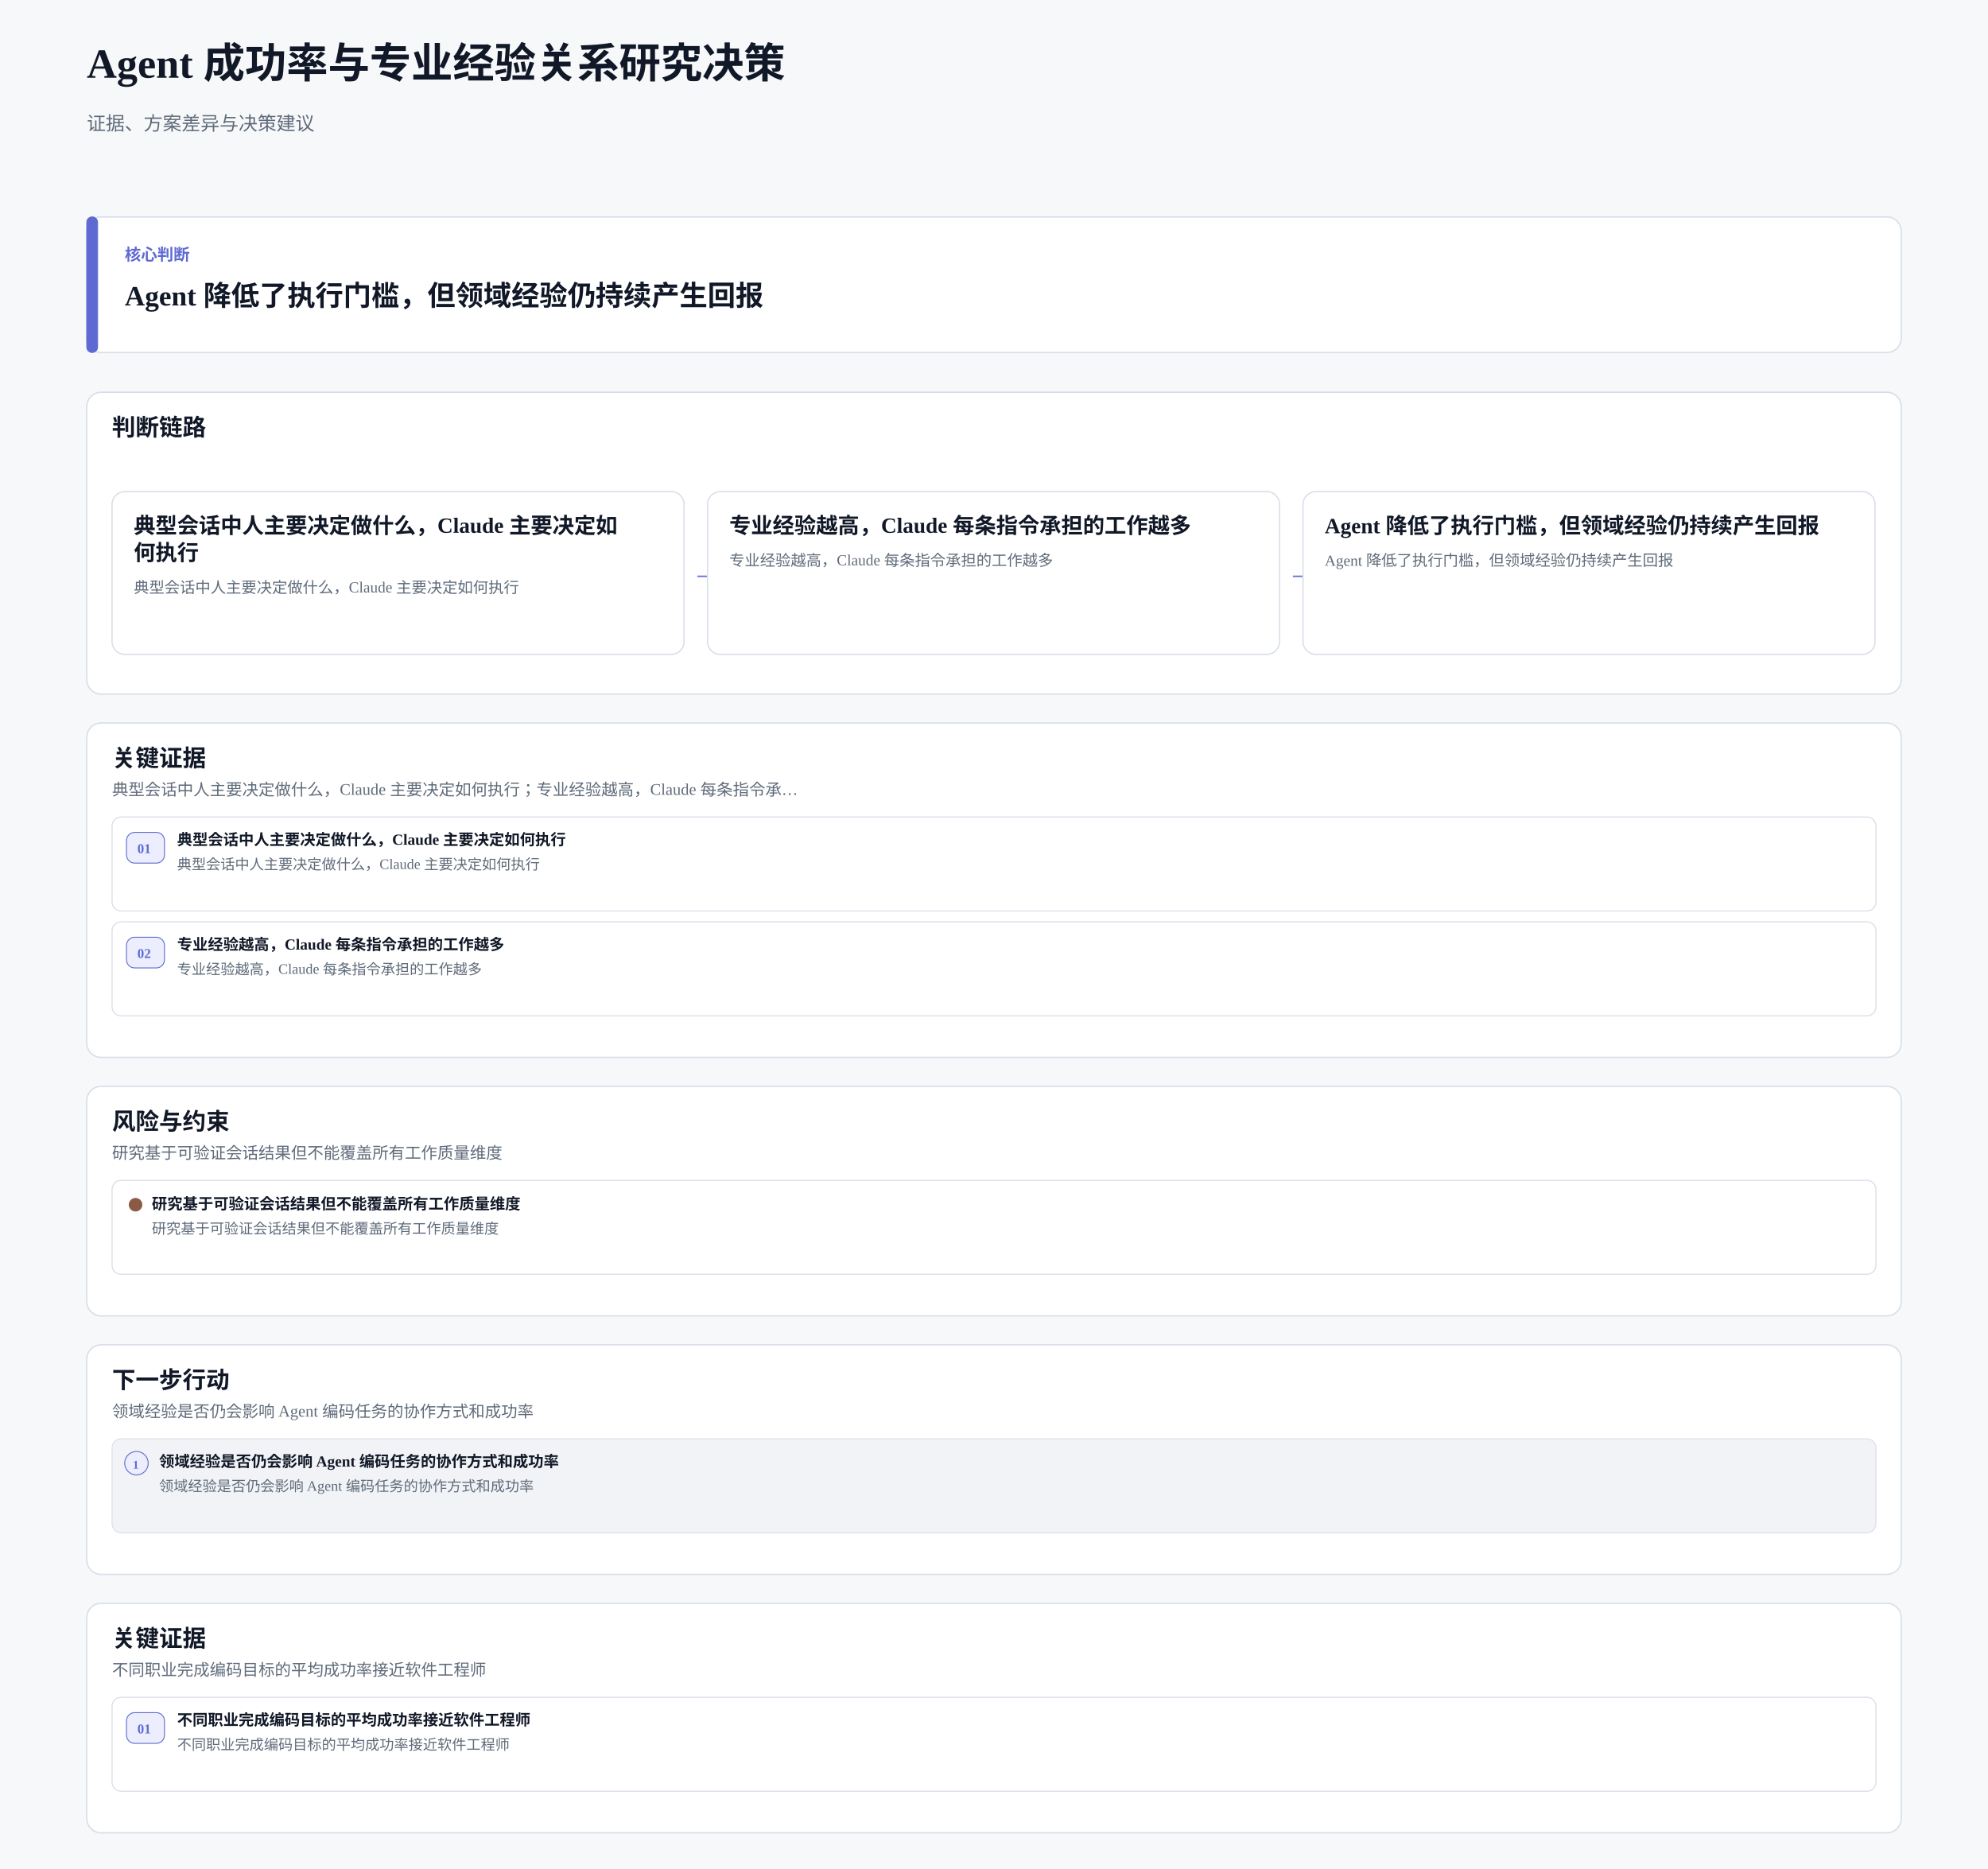
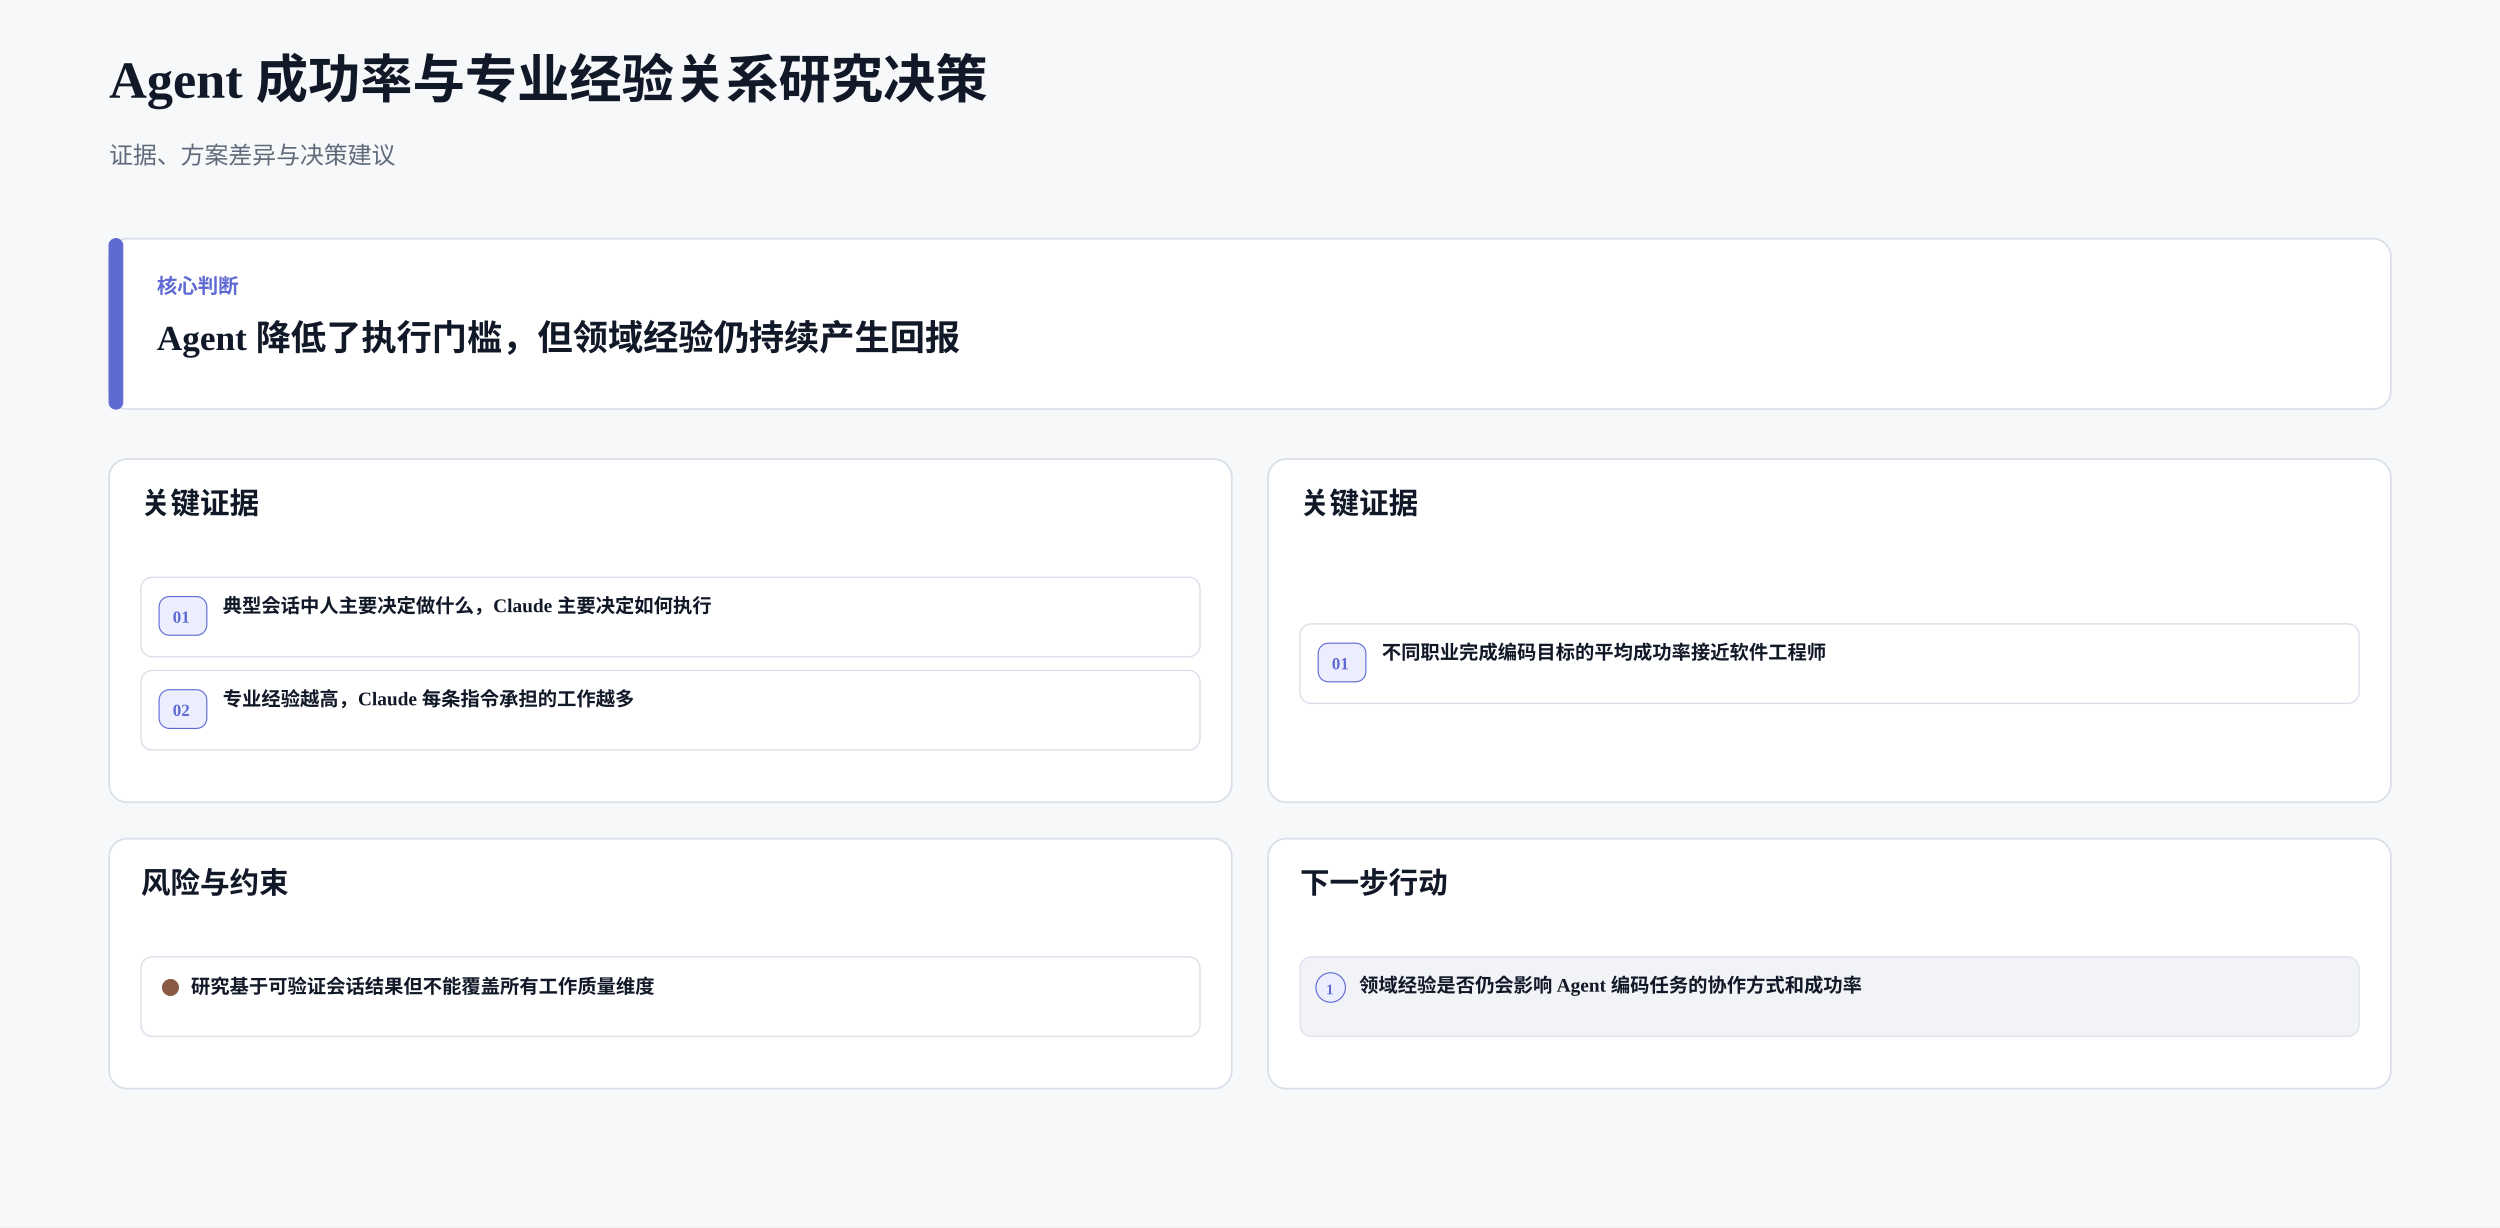
- <svg xmlns="http://www.w3.org/2000/svg" width="2200" height="2068" viewBox="0 0 2200 2068" data-layout-engine="v4" data-expression-mode="narrative-map">
-   <rect x="0" y="0" width="2200" height="2068" rx="0" fill="#F7F8FA" stroke="#F7F8FA" stroke-width="0" />
+ <svg xmlns="http://www.w3.org/2000/svg" width="2200" height="1080" viewBox="0 0 2200 1080" data-layout-engine="v4" data-layout="expression-canvas" data-pipeline-version="4.4" data-expression-mode="narrative-map" data-page-skeleton="overview-detail">
+   <rect x="0" y="0" width="2200" height="1080" rx="0" fill="#F7F8FA" stroke="#F7F8FA" stroke-width="0" />
  <g>
-     <g data-v43-block="title" data-block-type="title" data-x="96" data-y="40" data-width="2008" data-height="200" data-column="full">
+     <g data-v43-block="title" data-block-type="title" data-x="96" data-y="40" data-width="2008" data-height="170" data-column="full">
      <text x="96" y="86" font-size="46" fill="#111827" font-weight="700">
        <tspan x="96" dy="0">Agent 成功率与专业经验关系研究决策</tspan>
      </text>
      <text x="96" y="144" font-size="21" fill="#5F6B7A" font-weight="500">
        <tspan x="96" dy="0">证据、方案差异与决策建议</tspan>
      </text>
    </g>
-     <g data-v43-block="statement" data-block-type="statement" data-x="96" data-y="240" data-width="2008" data-height="150" data-column="full">
-       <rect x="96" y="240" width="2008" height="150" rx="16" fill="#FFFFFF" stroke="#D8DEE8" stroke-width="1.5" />
-       <rect x="96" y="240" width="12" height="150" rx="6" fill="#5E6AD2" stroke="#5E6AD2" stroke-width="1" />
-       <text x="138" y="288" font-size="18" fill="#5E6AD2" font-weight="700">
+     <g data-v43-block="statement" data-block-type="statement" data-x="96" data-y="210" data-width="2008" data-height="150" data-column="full">
+       <rect x="96" y="210" width="2008" height="150" rx="16" fill="#FFFFFF" stroke="#D8DEE8" stroke-width="1.5" />
+       <rect x="96" y="210" width="12" height="150" rx="6" fill="#5E6AD2" stroke="#5E6AD2" stroke-width="1" />
+       <text x="138" y="258" font-size="18" fill="#5E6AD2" font-weight="700">
        <tspan x="138" dy="0">核心判断</tspan>
      </text>
-       <text x="138" y="338" font-size="31" fill="#111827" font-weight="700">
+       <text x="138" y="308" font-size="31" fill="#111827" font-weight="700">
        <tspan x="138" dy="0">Agent 降低了执行门槛，但领域经验仍持续产生回报</tspan>
      </text>
    </g>
-     <g data-v43-block="narrative-chain-1" data-block-type="narrative-chain" data-x="96" data-y="434" data-width="2008" data-height="334" data-column="full" data-row="0" data-span="12" data-row-alignment="filled" data-offset-span="0" data-density="medium" data-preferred-width="2008" data-text-units="164" data-item-count="3" data-item-layout="rows" data-layout-reason="directional-reading">
-       <rect x="96" y="434" width="2008" height="334" rx="16" fill="#FFFFFF" stroke="#D8DEE8" stroke-width="1.5" data-v4-block-card="true" />
-       <text x="124" y="482" font-size="26" fill="#111827" font-weight="700">
-         <tspan x="124" dy="0">判断链路</tspan>
-       </text>
-       <rect x="124" y="544" width="633" height="180" rx="14" fill="#FFFFFF" stroke="#D8DEE8" stroke-width="1.4" />
-       <text x="148" y="590" font-size="24" fill="#111827" font-weight="700">
-         <tspan x="148" dy="0">典型会话中人主要决定做什么，Claude 主要决定如</tspan>
-         <tspan x="148" dy="30">何执行</tspan>
-       </text>
-       <text x="148" y="656" font-size="17" fill="#5F6B7A" font-weight="500">
-         <tspan x="148" dy="0">典型会话中人主要决定做什么，Claude 主要决定如何执行</tspan>
-       </text>
-       <text x="764" y="644" font-size="38" fill="#5E6AD2" font-weight="700">
-         <tspan x="764" dy="0">→</tspan>
-       </text>
-       <rect x="783" y="544" width="633" height="180" rx="14" fill="#FFFFFF" stroke="#D8DEE8" stroke-width="1.4" />
-       <text x="807" y="590" font-size="24" fill="#111827" font-weight="700">
-         <tspan x="807" dy="0">专业经验越高，Claude 每条指令承担的工作越多</tspan>
-       </text>
-       <text x="807" y="626" font-size="17" fill="#5F6B7A" font-weight="500">
-         <tspan x="807" dy="0">专业经验越高，Claude 每条指令承担的工作越多</tspan>
-       </text>
-       <text x="1423" y="644" font-size="38" fill="#5E6AD2" font-weight="700">
-         <tspan x="1423" dy="0">→</tspan>
-       </text>
-       <rect x="1442" y="544" width="633" height="180" rx="14" fill="#FFFFFF" stroke="#D8DEE8" stroke-width="1.4" />
-       <text x="1466" y="590" font-size="24" fill="#111827" font-weight="700">
-         <tspan x="1466" dy="0">Agent 降低了执行门槛，但领域经验仍持续产生回报</tspan>
-       </text>
-       <text x="1466" y="626" font-size="17" fill="#5F6B7A" font-weight="500">
-         <tspan x="1466" dy="0">Agent 降低了执行门槛，但领域经验仍持续产生回报</tspan>
-       </text>
-     </g>
-     <g data-v43-block="evidence-list-2" data-block-type="evidence-list" data-x="96" data-y="800" data-width="2008" data-height="370" data-column="full" data-component-variant="evidence-tiles" data-row="1" data-span="12" data-row-alignment="filled" data-offset-span="0" data-density="dense" data-preferred-width="2008" data-text-units="162" data-item-count="2" data-item-layout="rows" data-layout-reason="long-explanatory-items">
-       <rect x="96" y="800" width="2008" height="370" rx="16" fill="#FFFFFF" stroke="#D8DEE8" stroke-width="1.5" data-v4-block-card="true" />
-       <text x="124" y="848" font-size="26" fill="#111827" font-weight="700">
+     <g data-v43-block="evidence-list-1" data-block-type="evidence-list" data-x="96" data-y="404" data-width="988" data-height="302" data-column="left" data-component-variant="evidence-tiles" data-row="0" data-span="6" data-row-alignment="filled" data-offset-span="0" data-density="medium" data-preferred-width="988" data-text-units="58" data-item-count="2" data-item-layout="rows" data-layout-reason="moderate-parallel-items">
+       <rect x="96" y="404" width="988" height="302" rx="16" fill="#FFFFFF" stroke="#D8DEE8" stroke-width="1.5" data-v4-block-card="true" />
+       <text x="124" y="452" font-size="26" fill="#111827" font-weight="700">
        <tspan x="124" dy="0">关键证据</tspan>
      </text>
-       <text x="124" y="880" font-size="18" fill="#5F6B7A" font-weight="500">
-         <tspan x="124" dy="0">典型会话中人主要决定做什么，Claude 主要决定如何执行；专业经验越高，Claude 每条指令承…</tspan>
-       </text>
-       <rect x="124" y="904" width="1952" height="104" rx="10" fill="#FFFFFF" stroke="#D8DEE8" stroke-width="1.2" data-v4-evidence-item="0" />
-       <rect x="140" y="921" width="42" height="34" rx="9" fill="#ECEEFE" stroke="#5E6AD2" stroke-width="1" />
-       <text x="152" y="944" font-size="15" fill="#5E6AD2" font-weight="700">
+       <rect x="124" y="508" width="932" height="70" rx="10" fill="#FFFFFF" stroke="#D8DEE8" stroke-width="1.2" data-v4-evidence-item="0" />
+       <rect x="140" y="525" width="42" height="34" rx="9" fill="#ECEEFE" stroke="#5E6AD2" stroke-width="1" />
+       <text x="152" y="548" font-size="15" fill="#5E6AD2" font-weight="700">
        <tspan x="152" dy="0">01</tspan>
      </text>
-       <text x="196" y="935" font-size="17" fill="#111827" font-weight="700">
+       <text x="196" y="539" font-size="17" fill="#111827" font-weight="700">
        <tspan x="196" dy="0">典型会话中人主要决定做什么，Claude 主要决定如何执行</tspan>
      </text>
-       <text x="196" y="962" font-size="16" fill="#5F6B7A" font-weight="500">
-         <tspan x="196" dy="0">典型会话中人主要决定做什么，Claude 主要决定如何执行</tspan>
-       </text>
-       <rect x="124" y="1020" width="1952" height="104" rx="10" fill="#FFFFFF" stroke="#D8DEE8" stroke-width="1.2" data-v4-evidence-item="1" />
-       <rect x="140" y="1037" width="42" height="34" rx="9" fill="#ECEEFE" stroke="#5E6AD2" stroke-width="1" />
-       <text x="152" y="1060" font-size="15" fill="#5E6AD2" font-weight="700">
+       <rect x="124" y="590" width="932" height="70" rx="10" fill="#FFFFFF" stroke="#D8DEE8" stroke-width="1.2" data-v4-evidence-item="1" />
+       <rect x="140" y="607" width="42" height="34" rx="9" fill="#ECEEFE" stroke="#5E6AD2" stroke-width="1" />
+       <text x="152" y="630" font-size="15" fill="#5E6AD2" font-weight="700">
        <tspan x="152" dy="0">02</tspan>
      </text>
-       <text x="196" y="1051" font-size="17" fill="#111827" font-weight="700">
-         <tspan x="196" dy="0">专业经验越高，Claude 每条指令承担的工作越多</tspan>
-       </text>
-       <text x="196" y="1078" font-size="16" fill="#5F6B7A" font-weight="500">
+       <text x="196" y="621" font-size="17" fill="#111827" font-weight="700">
        <tspan x="196" dy="0">专业经验越高，Claude 每条指令承担的工作越多</tspan>
      </text>
    </g>
-     <g data-v43-block="risk-list-3" data-block-type="risk-list" data-x="96" data-y="1202" data-width="2008" data-height="254" data-column="full" data-component-variant="risk-cluster" data-row="2" data-span="12" data-row-alignment="filled" data-offset-span="0" data-density="dense" data-preferred-width="2008" data-text-units="77" data-item-count="1" data-item-layout="rows" data-layout-reason="long-explanatory-items">
-       <rect x="96" y="1202" width="2008" height="254" rx="16" fill="#FFFFFF" stroke="#D8DEE8" stroke-width="1.5" data-v4-block-card="true" />
-       <text x="124" y="1250" font-size="26" fill="#111827" font-weight="700">
+     <g data-v43-block="evidence-list-2" data-block-type="evidence-list" data-x="1116" data-y="404" data-width="988" data-height="302" data-column="right" data-component-variant="evidence-tiles" data-row="0" data-span="6" data-row-alignment="filled" data-offset-span="0" data-density="medium" data-preferred-width="988" data-text-units="27" data-item-count="1" data-item-layout="rows" data-layout-reason="moderate-parallel-items">
+       <rect x="1116" y="404" width="988" height="302" rx="16" fill="#FFFFFF" stroke="#D8DEE8" stroke-width="1.5" data-v4-block-card="true" />
+       <text x="1144" y="452" font-size="26" fill="#111827" font-weight="700">
+         <tspan x="1144" dy="0">关键证据</tspan>
+       </text>
+       <rect x="1144" y="549" width="932" height="70" rx="10" fill="#FFFFFF" stroke="#D8DEE8" stroke-width="1.2" data-v4-evidence-item="0" />
+       <rect x="1160" y="566" width="42" height="34" rx="9" fill="#ECEEFE" stroke="#5E6AD2" stroke-width="1" />
+       <text x="1172" y="589" font-size="15" fill="#5E6AD2" font-weight="700">
+         <tspan x="1172" dy="0">01</tspan>
+       </text>
+       <text x="1216" y="580" font-size="17" fill="#111827" font-weight="700">
+         <tspan x="1216" dy="0">不同职业完成编码目标的平均成功率接近软件工程师</tspan>
+       </text>
+     </g>
+     <g data-v43-block="risk-list-3" data-block-type="risk-list" data-x="96" data-y="738" data-width="988" data-height="220" data-column="left" data-component-variant="risk-cluster" data-row="1" data-span="6" data-row-alignment="filled" data-offset-span="0" data-density="medium" data-preferred-width="988" data-text-units="29" data-item-count="1" data-item-layout="rows" data-layout-reason="moderate-parallel-items">
+       <rect x="96" y="738" width="988" height="220" rx="16" fill="#FFFFFF" stroke="#D8DEE8" stroke-width="1.5" data-v4-block-card="true" />
+       <text x="124" y="786" font-size="26" fill="#111827" font-weight="700">
        <tspan x="124" dy="0">风险与约束</tspan>
      </text>
-       <text x="124" y="1282" font-size="18" fill="#5F6B7A" font-weight="500">
-         <tspan x="124" dy="0">研究基于可验证会话结果但不能覆盖所有工作质量维度</tspan>
-       </text>
-       <rect x="124" y="1306" width="1952" height="104" rx="10" fill="#FFFFFF" stroke="#D8DEE8" stroke-width="1.2" data-v4-risk-item="0" />
-       <circle cx="150" cy="1333" r="7" fill="#8A5A44" stroke="#8A5A44" stroke-width="1" />
-       <text x="168" y="1338" font-size="17" fill="#111827" font-weight="700">
-         <tspan x="168" dy="0">研究基于可验证会话结果但不能覆盖所有工作质量维度</tspan>
-       </text>
-       <text x="168" y="1365" font-size="16" fill="#5F6B7A" font-weight="500">
+       <rect x="124" y="842" width="932" height="70" rx="10" fill="#FFFFFF" stroke="#D8DEE8" stroke-width="1.2" data-v4-risk-item="0" />
+       <circle cx="150" cy="869" r="7" fill="#8A5A44" stroke="#8A5A44" stroke-width="1" />
+       <text x="168" y="874" font-size="17" fill="#111827" font-weight="700">
        <tspan x="168" dy="0">研究基于可验证会话结果但不能覆盖所有工作质量维度</tspan>
      </text>
    </g>
-     <g data-v43-block="action-list-4" data-block-type="action-list" data-x="96" data-y="1488" data-width="2008" data-height="254" data-column="full" data-component-variant="action-checklist" data-row="3" data-span="12" data-row-alignment="filled" data-offset-span="0" data-density="dense" data-preferred-width="2008" data-text-units="95" data-item-count="1" data-item-layout="rows" data-layout-reason="long-explanatory-items">
-       <rect x="96" y="1488" width="2008" height="254" rx="16" fill="#FFFFFF" stroke="#D8DEE8" stroke-width="1.5" data-v4-block-card="true" />
-       <text x="124" y="1536" font-size="26" fill="#111827" font-weight="700">
-         <tspan x="124" dy="0">下一步行动</tspan>
+     <g data-v43-block="action-list-4" data-block-type="action-list" data-x="1116" data-y="738" data-width="988" data-height="220" data-column="right" data-component-variant="action-checklist" data-row="1" data-span="6" data-row-alignment="filled" data-offset-span="0" data-density="medium" data-preferred-width="988" data-text-units="35" data-item-count="1" data-item-layout="rows" data-layout-reason="moderate-parallel-items">
+       <rect x="1116" y="738" width="988" height="220" rx="16" fill="#FFFFFF" stroke="#D8DEE8" stroke-width="1.5" data-v4-block-card="true" />
+       <text x="1144" y="786" font-size="26" fill="#111827" font-weight="700">
+         <tspan x="1144" dy="0">下一步行动</tspan>
      </text>
-       <text x="124" y="1568" font-size="18" fill="#5F6B7A" font-weight="500">
-         <tspan x="124" dy="0">领域经验是否仍会影响 Agent 编码任务的协作方式和成功率</tspan>
+       <rect x="1144" y="842" width="932" height="70" rx="10" fill="#F1F3F6" stroke="#D8DEE8" stroke-width="1" data-v4-action-item="0" />
+       <circle cx="1171" cy="869" r="13" fill="#ECEEFE" stroke="#5E6AD2" stroke-width="1" />
+       <text x="1167" y="875" font-size="13" fill="#5E6AD2" font-weight="700">
+         <tspan x="1167" dy="0">1</tspan>
      </text>
-       <rect x="124" y="1592" width="1952" height="104" rx="10" fill="#F1F3F6" stroke="#D8DEE8" stroke-width="1" data-v4-action-item="0" />
-       <circle cx="151" cy="1619" r="13" fill="#ECEEFE" stroke="#5E6AD2" stroke-width="1" />
-       <text x="147" y="1625" font-size="13" fill="#5E6AD2" font-weight="700">
-         <tspan x="147" dy="0">1</tspan>
-       </text>
-       <text x="176" y="1623" font-size="17" fill="#111827" font-weight="700">
-         <tspan x="176" dy="0">领域经验是否仍会影响 Agent 编码任务的协作方式和成功率</tspan>
-       </text>
-       <text x="176" y="1650" font-size="16" fill="#5F6B7A" font-weight="500">
-         <tspan x="176" dy="0">领域经验是否仍会影响 Agent 编码任务的协作方式和成功率</tspan>
-       </text>
-     </g>
-     <g data-v43-block="evidence-list-5" data-block-type="evidence-list" data-x="96" data-y="1774" data-width="2008" data-height="254" data-column="full" data-component-variant="evidence-tiles" data-row="4" data-span="12" data-row-alignment="filled" data-offset-span="0" data-density="dense" data-preferred-width="2008" data-text-units="73" data-item-count="1" data-item-layout="rows" data-layout-reason="long-explanatory-items">
-       <rect x="96" y="1774" width="2008" height="254" rx="16" fill="#FFFFFF" stroke="#D8DEE8" stroke-width="1.5" data-v4-block-card="true" />
-       <text x="124" y="1822" font-size="26" fill="#111827" font-weight="700">
-         <tspan x="124" dy="0">关键证据</tspan>
-       </text>
-       <text x="124" y="1854" font-size="18" fill="#5F6B7A" font-weight="500">
-         <tspan x="124" dy="0">不同职业完成编码目标的平均成功率接近软件工程师</tspan>
-       </text>
-       <rect x="124" y="1878" width="1952" height="104" rx="10" fill="#FFFFFF" stroke="#D8DEE8" stroke-width="1.2" data-v4-evidence-item="0" />
-       <rect x="140" y="1895" width="42" height="34" rx="9" fill="#ECEEFE" stroke="#5E6AD2" stroke-width="1" />
-       <text x="152" y="1918" font-size="15" fill="#5E6AD2" font-weight="700">
-         <tspan x="152" dy="0">01</tspan>
-       </text>
-       <text x="196" y="1909" font-size="17" fill="#111827" font-weight="700">
-         <tspan x="196" dy="0">不同职业完成编码目标的平均成功率接近软件工程师</tspan>
-       </text>
-       <text x="196" y="1936" font-size="16" fill="#5F6B7A" font-weight="500">
-         <tspan x="196" dy="0">不同职业完成编码目标的平均成功率接近软件工程师</tspan>
+       <text x="1196" y="873" font-size="17" fill="#111827" font-weight="700">
+         <tspan x="1196" dy="0">领域经验是否仍会影响 Agent 编码任务的协作方式和成功率</tspan>
      </text>
    </g>
  </g>
</svg>
